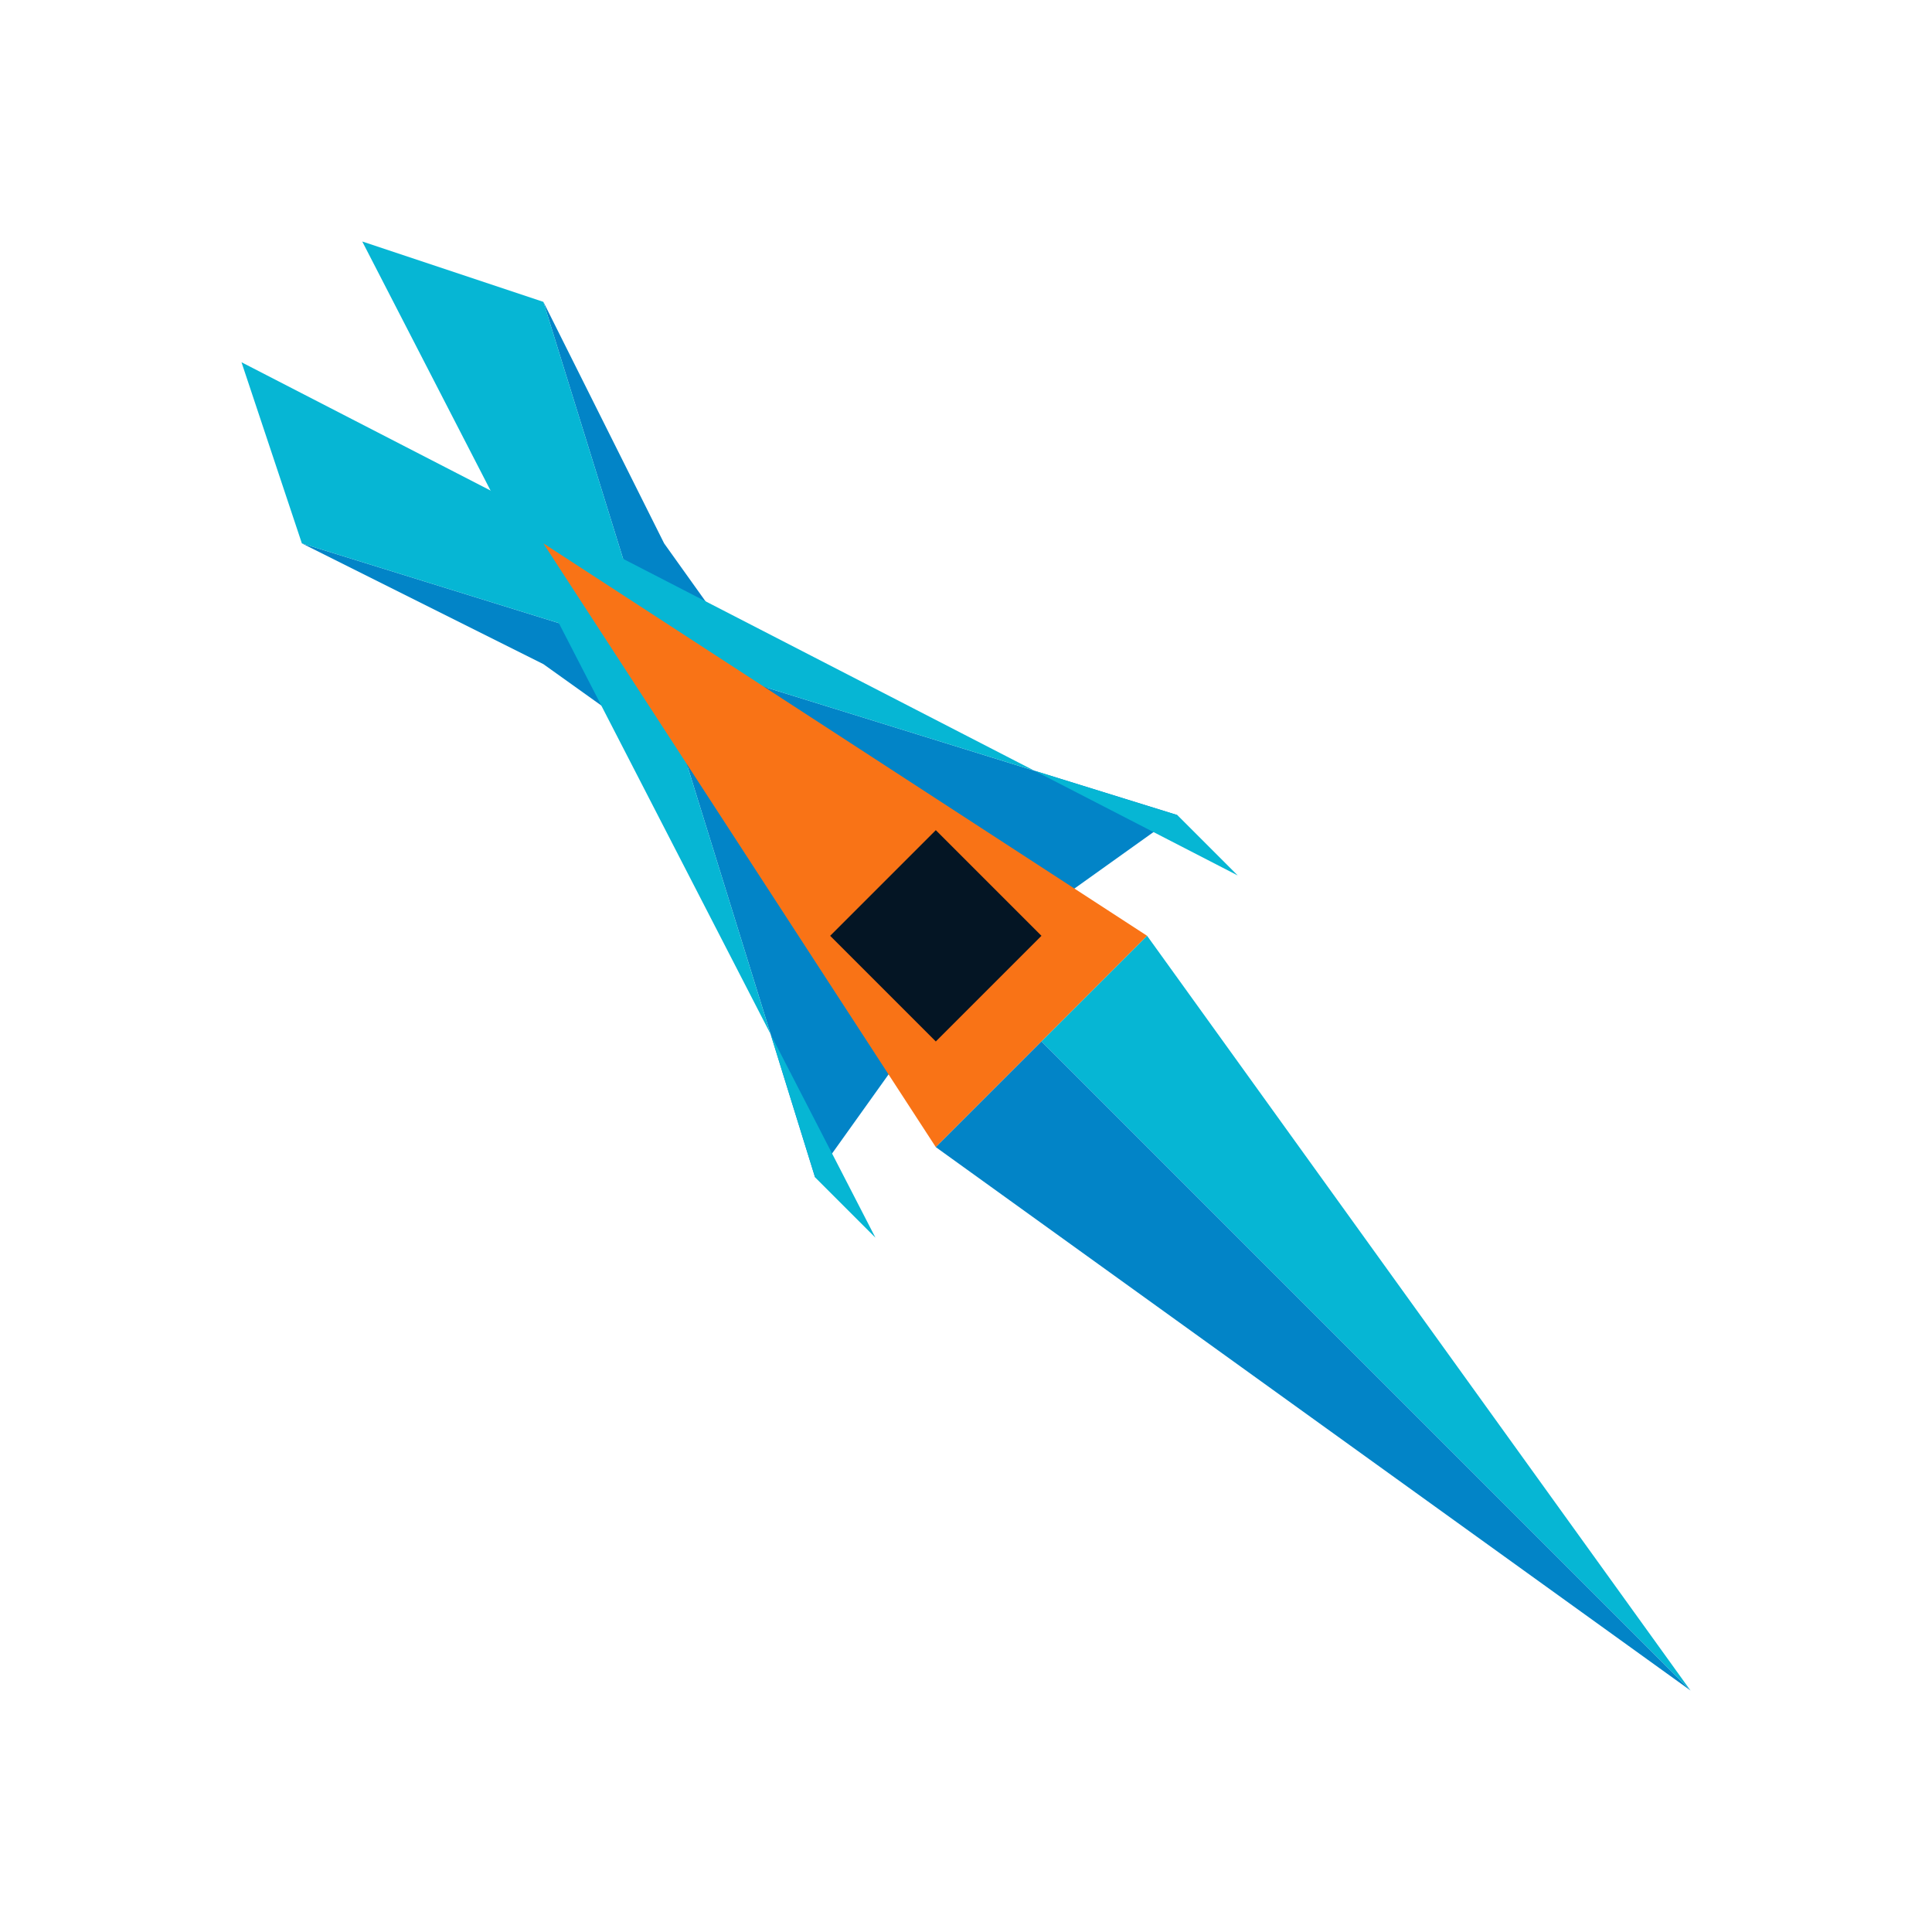
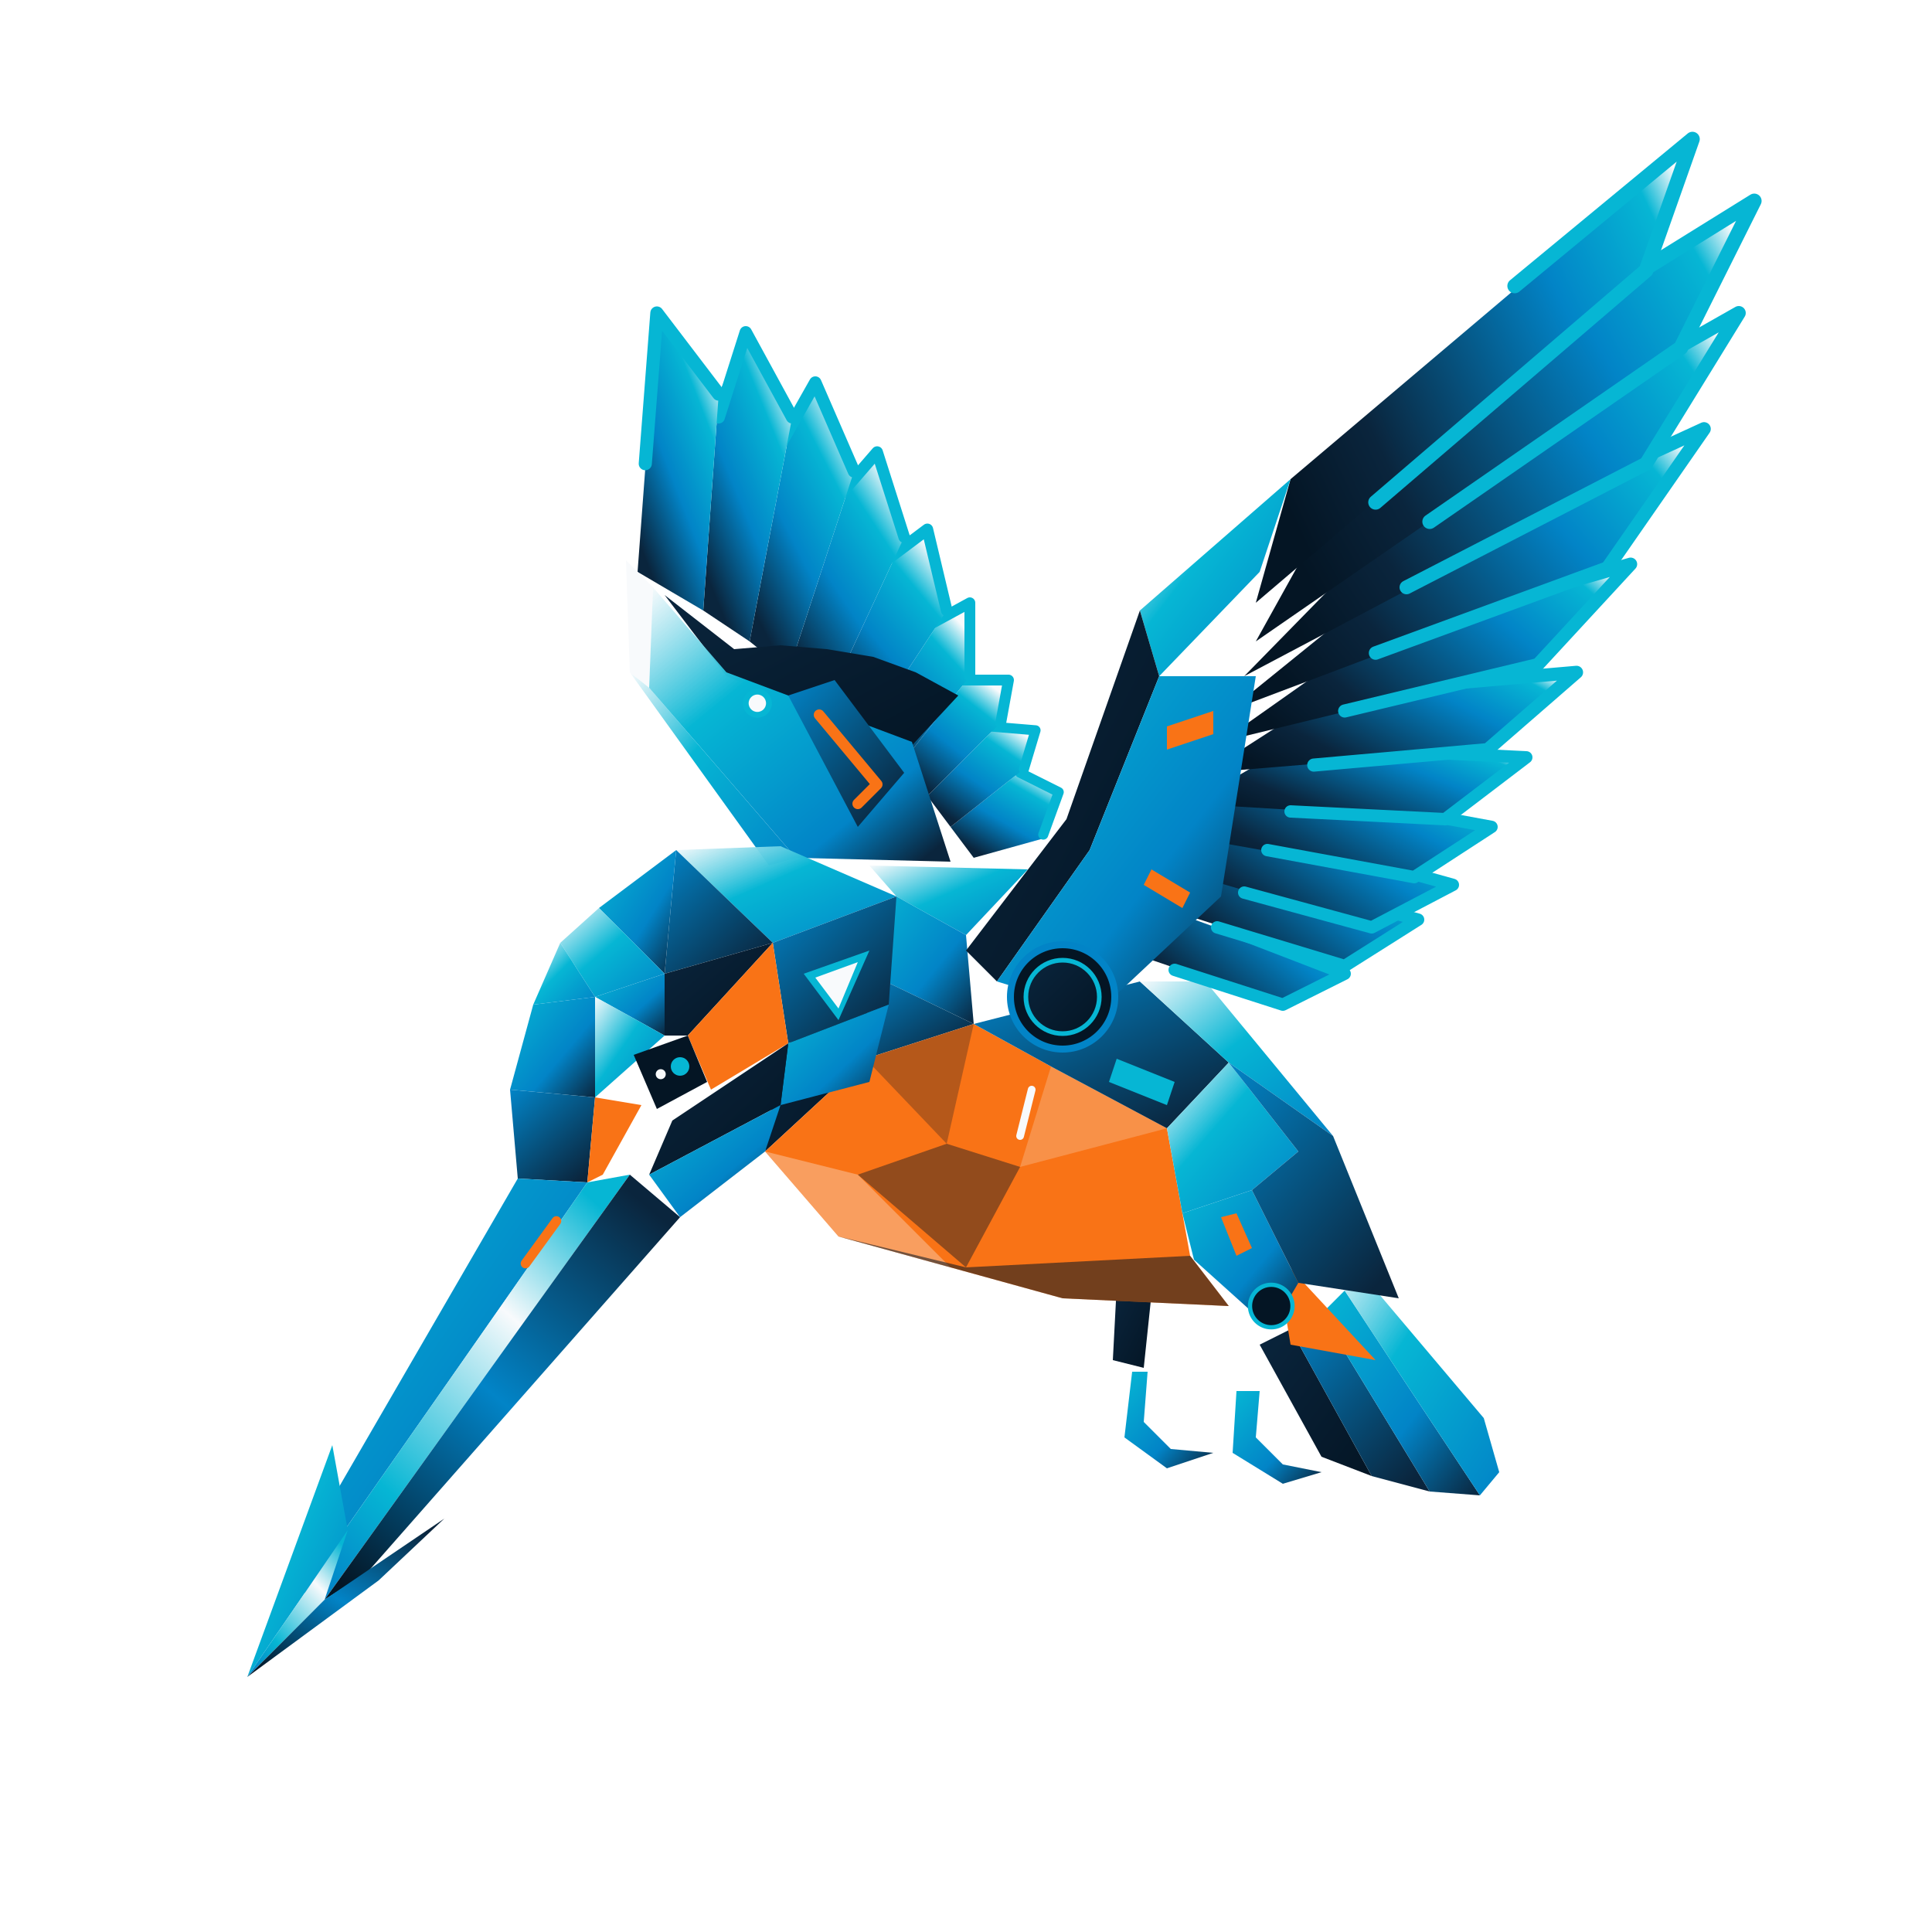
- <svg xmlns="http://www.w3.org/2000/svg" viewBox="0 0 128 128" fill="none">
+ <svg xmlns="http://www.w3.org/2000/svg" viewBox="0 0 500 500" fill="none">
+   <defs>
+     <filter id="cyanNeonGlow" x="-35%" y="-35%" width="170%" height="170%">
+       <feGaussianBlur stdDeviation="3.5" result="blur1" />
+       <feGaussianBlur stdDeviation="8" result="blur2" />
+       <feMerge>
+         <feMergeNode in="blur2" />
+         <feMergeNode in="blur1" />
+         <feMergeNode in="SourceGraphic" />
+       </feMerge>
+     </filter>
+     <filter id="cyanSoftGlow" x="-25%" y="-25%" width="150%" height="150%">
+       <feGaussianBlur stdDeviation="2.2" result="blur" />
+       <feMerge>
+         <feMergeNode in="blur" />
+         <feMergeNode in="SourceGraphic" />
+       </feMerge>
+     </filter>
+     <filter id="emberNeonGlow" x="-40%" y="-40%" width="180%" height="180%">
+       <feGaussianBlur stdDeviation="2.8" result="blur" />
+       <feMerge>
+         <feMergeNode in="blur" />
+         <feMergeNode in="SourceGraphic" />
+       </feMerge>
+     </filter>
+     <linearGradient id="polySpecWhiteCyan" x1="0" y1="0" x2="1" y2="1">
+       <stop offset="0%" stop-color="#F8FAFC" />
+       <stop offset="45%" stop-color="#06B6D4" />
+       <stop offset="100%" stop-color="#0284C7" />
+     </linearGradient>
+     <linearGradient id="polySpecCyan" x1="0" y1="0" x2="1" y2="1">
+       <stop offset="0%" stop-color="#F8FAFC" stop-opacity="0.9" />
+       <stop offset="40%" stop-color="#06B6D4" />
+       <stop offset="100%" stop-color="#0284C7" />
+     </linearGradient>
+     <linearGradient id="polyAzureBright" x1="0" y1="0" x2="1" y2="1">
+       <stop offset="0%" stop-color="#06B6D4" />
+       <stop offset="60%" stop-color="#0284C7" />
+       <stop offset="100%" stop-color="#0A253D" />
+     </linearGradient>
+     <linearGradient id="polyAzureMid" x1="0" y1="0" x2="0.8" y2="1">
+       <stop offset="0%" stop-color="#0284C7" />
+       <stop offset="100%" stop-color="#0A253D" />
+     </linearGradient>
+     <linearGradient id="polyAbyssalDark" x1="0" y1="0" x2="1" y2="1">
+       <stop offset="0%" stop-color="#0A253D" />
+       <stop offset="100%" stop-color="#041524" />
+     </linearGradient>
+     <linearGradient id="farWingArmorGrad" x1="0" y1="0" x2="0.9" y2="1">
+       <stop offset="0%" stop-color="#F8FAFC" stop-opacity="0.85" />
+       <stop offset="35%" stop-color="#06B6D4" />
+       <stop offset="80%" stop-color="#0284C7" />
+       <stop offset="100%" stop-color="#0A253D" />
+     </linearGradient>
+     <linearGradient id="wingFeatherNear" x1="0" y1="0.65" x2="1" y2="0.15">
+       <stop offset="0%" stop-color="#041524" />
+       <stop offset="22%" stop-color="#0A253D" />
+       <stop offset="68%" stop-color="#0284C7" />
+       <stop offset="92%" stop-color="#06B6D4" />
+       <stop offset="100%" stop-color="#F8FAFC" />
+     </linearGradient>
+     <linearGradient id="wingFeatherFar" x1="0.2" y1="0.9" x2="0.8" y2="0.05">
+       <stop offset="0%" stop-color="#0A253D" />
+       <stop offset="40%" stop-color="#0284C7" />
+       <stop offset="78%" stop-color="#06B6D4" />
+       <stop offset="100%" stop-color="#F8FAFC" />
+     </linearGradient>
+     <linearGradient id="beakShaftLight" x1="0.8" y1="0" x2="0.1" y2="1">
+       <stop offset="0%" stop-color="#06B6D4" />
+       <stop offset="30%" stop-color="#F8FAFC" />
+       <stop offset="75%" stop-color="#06B6D4" />
+       <stop offset="100%" stop-color="#0284C7" />
+     </linearGradient>
+     <linearGradient id="beakShaftShadow" x1="0.8" y1="0" x2="0.1" y2="1">
+       <stop offset="0%" stop-color="#0A253D" />
+       <stop offset="50%" stop-color="#0284C7" />
+       <stop offset="100%" stop-color="#041524" />
+     </linearGradient>
+   </defs>
  <g id="orix-kingfisher">
-     <polygon points="20,36 78,54 64,64 36,44" fill="#0284C7" />
-     <polygon points="36,20 54,78 64,64 44,36" fill="#0284C7" />
-     <polygon points="16,24 82,58 78,54 20,36" fill="#06B6D4" />
-     <polygon points="24,16 58,82 54,78 36,20" fill="#06B6D4" />
-     <polygon points="36,36 76,62 62,76" fill="#F97316" />
-     <polygon points="76,62 112,112 69,69" fill="#06B6D4" />
-     <polygon points="62,76 112,112 69,69" fill="#0284C7" />
-     <polygon points="62,55 69,62 62,69 55,62" fill="#041524" />
+     <g id="orix-wing-far">
+       <polygon points="246,214 265,199 274,205 270,217 252,222" fill="url(#wingFeatherFar)" />
+       <polyline points="264,200 274,205 270,216" stroke="#06B6D4" stroke-width="2.6" stroke-linecap="round" stroke-linejoin="round" />
+       <polygon points="240,206 259,187 268,189 265,199 246,214" fill="url(#wingFeatherFar)" />
+       <polyline points="256,188 268,189 265,199" stroke="#06B6D4" stroke-width="2.6" stroke-linecap="round" stroke-linejoin="round" />
+       <polygon points="233,198 251,175 261,176 259,187 240,206" fill="url(#wingFeatherFar)" />
+       <polyline points="248,176 261,176 259,187" stroke="#06B6D4" stroke-width="2.8" stroke-linecap="round" stroke-linejoin="round" />
+       <polygon points="224,190 245,158 251,156 251,175 233,198" fill="url(#wingFeatherFar)" />
+       <polyline points="240,162 251,156 251,175" stroke="#06B6D4" stroke-width="2.8" stroke-linecap="round" stroke-linejoin="round" />
+       <polygon points="214,182 234,139 240,137 245,158 224,190" fill="url(#wingFeatherFar)" />
+       <polyline points="228,146 240,137 245,158" stroke="#06B6D4" stroke-width="3" stroke-linecap="round" stroke-linejoin="round" />
+       <polygon points="204,174 221,122 227,117 234,139 214,182" fill="url(#wingFeatherFar)" />
+       <polyline points="214,132 227,117 234,139" stroke="#06B6D4" stroke-width="3" stroke-linecap="round" stroke-linejoin="round" />
+       <polygon points="194,166 205,108 211,99 221,122 204,174" fill="url(#wingFeatherFar)" />
+       <polyline points="198,122 211,99 221,122" stroke="#06B6D4" stroke-width="3.2" stroke-linecap="round" stroke-linejoin="round" />
+       <polygon points="182,158 186,102 193,86 205,108 194,166" fill="url(#wingFeatherFar)" />
+       <polyline points="186,108 193,86 205,108" stroke="#06B6D4" stroke-width="3.2" stroke-linecap="round" stroke-linejoin="round" />
+       <polygon points="165,148 170,81 186,102 182,158" fill="url(#wingFeatherFar)" />
+       <polyline points="167,120 170,81 186,102" stroke="#06B6D4" stroke-width="3.4" stroke-linecap="round" stroke-linejoin="round" />
+       <polygon points="172,154 190,168 202,167 214,168 226,170 237,174 248,180 235,194 188,175" fill="url(#polyAbyssalDark)" />
+       <polygon points="162,145 169,152 168,178 163,174" fill="#F8FAFC" />
+       <polygon points="163,174 168,178 206,222 199,224" fill="url(#polySpecCyan)" />
+       <polygon points="169,152 188,174 236,192 246,223 206,222 168,178" fill="url(#farWingArmorGrad)" />
+       <polygon points="204,180 216,176 234,200 222,214" fill="url(#polyAzureMid)" />
+       <circle cx="196" cy="182" r="3" fill="#F8FAFC" stroke="#06B6D4" stroke-width="1.5" />
+       <polyline points="212,185 227,203 222,208" stroke="#F97316" stroke-width="2.8" stroke-linecap="round" stroke-linejoin="round" />
+     </g>
+     <g id="orix-tail">
+       <polygon points="326,348 342,377 355,382 334,344" fill="url(#polyAbyssalDark)" />
+       <polygon points="334,344 355,382 370,386 342,340" fill="url(#polyAzureMid)" />
+       <polygon points="342,340 370,386 383,387 348,334" fill="url(#polyAzureBright)" />
+       <polygon points="348,334 383,387 388,381 384,367 346,322" fill="url(#polySpecCyan)" />
+       <polygon points="330,324 356,352 334,348" fill="#F97316" />
+     </g>
+     <g id="orix-talons">
+       <polygon points="289,333 298,335 296,354 288,352" fill="url(#polyAbyssalDark)" />
+       <polygon points="293,355 291,372 302,380 314,376 303,375 296,368 297,355" fill="url(#polyAzureBright)" />
+       <polygon points="306,314 324,308 336,332 329,344 309,326" fill="url(#polyAzureBright)" />
+       <polygon points="316,315 320,314 324,323 320,325" fill="#F97316" />
+       <circle cx="329" cy="338" r="5.5" fill="#041524" stroke="#06B6D4" stroke-width="1.1" />
+       <polygon points="320,360 319,376 332,384 342,381 332,379 325,372 326,360" fill="url(#polyAzureBright)" />
+     </g>
+     <g id="orix-torso">
+       <polygon points="225,224 266,225 250,242 232,232" fill="url(#polySpecWhiteCyan)" />
+       <polygon points="232,232 250,242 252,265 225,252" fill="url(#polyAzureBright)" />
+       <polygon points="225,252 252,265 224,274" fill="url(#polyAzureMid)" />
+       <polygon points="202,272 225,252 224,274 198,298" fill="url(#polyAbyssalDark)" />
+       <polygon points="224,274 252,265 272,276 302,292 308,325 318,338 275,336 246,328 217,320 198,298" fill="#F97316" />
+       <polygon points="224,274 252,265 245,296" fill="#041524" fill-opacity="0.28" />
+       <polygon points="198,298 222,304 246,328 217,320" fill="#F8FAFC" fill-opacity="0.32" />
+       <polygon points="272,276 302,292 264,302" fill="#F8FAFC" fill-opacity="0.22" />
+       <polygon points="245,296 264,302 250,328 222,304" fill="#041524" fill-opacity="0.42" />
+       <polygon points="217,320 250,328 308,325 318,338 275,336 246,328" fill="#041524" fill-opacity="0.55" />
+       <line x1="267" y1="282" x2="264" y2="294" stroke="#F8FAFC" stroke-width="2" stroke-linecap="round" />
+       <polygon points="252,265 295,254 318,275 302,292 272,276" fill="url(#polyAzureMid)" />
+       <polygon points="289,274 304,280 302,286 287,280" fill="#06B6D4" />
+       <polygon points="295,254 312,254 345,294 318,275" fill="url(#polySpecWhiteCyan)" />
+       <polygon points="302,292 318,275 336,298 324,308 306,314" fill="url(#polySpecCyan)" />
+       <polygon points="318,275 345,294 362,336 336,332 324,308 336,298" fill="url(#polyAzureMid)" />
+     </g>
+     <g id="orix-head">
+       <polygon points="175,220 202,219 232,232 200,244" fill="url(#polySpecCyan)" />
+       <polygon points="175,220 200,244 172,252" fill="url(#polyAzureMid)" />
+       <polygon points="155,235 175,220 172,252" fill="url(#polyAzureBright)" />
+       <polygon points="155,235 172,252 154,258 145,244" fill="url(#polySpecWhiteCyan)" />
+       <polygon points="145,244 154,258 138,260" fill="url(#polySpecWhiteCyan)" />
+       <polygon points="154,258 172,252 172,268" fill="url(#polyAzureBright)" />
+       <polygon points="154,258 172,268 154,284" fill="url(#polySpecWhiteCyan)" />
+       <polygon points="138,260 154,258 154,284 132,282" fill="url(#polyAzureBright)" />
+       <polygon points="132,282 154,284 152,306 134,305" fill="url(#polyAzureMid)" />
+       <polygon points="172,252 200,244 178,268 172,268" fill="url(#polyAbyssalDark)" />
+       <polygon points="200,244 232,232 230,260 204,270" fill="url(#polyAzureMid)" />
+       <polygon points="208,252 225,246 217,264" fill="#06B6D4" />
+       <polygon points="211,253 222,249 217,261" fill="#F8FAFC" />
+       <polygon points="178,268 200,244 204,270 184,282" fill="#F97316" />
+       <polygon points="154,284 166,286 156,304 152,306" fill="#F97316" />
+       <polygon points="164,273 178,268 183,280 170,287" fill="#041524" />
+       <circle cx="176" cy="276" r="2.4" fill="#06B6D4" />
+       <circle cx="171" cy="278" r="1.3" fill="#F8FAFC" />
+       <polygon points="204,270 230,260 225,280 202,286" fill="url(#polyAzureBright)" />
+       <polygon points="174,290 204,270 202,286 168,304" fill="url(#polyAbyssalDark)" />
+       <polygon points="168,304 202,286 198,298 176,315" fill="url(#polyAzureBright)" />
+       <polygon points="134,305 152,306 78,412 83,393" fill="url(#polyAzureBright)" />
+       <polygon points="152,306 163,304 84,414 78,412" fill="url(#beakShaftLight)" />
+       <polygon points="163,304 176,315 95,407 84,414" fill="url(#beakShaftShadow)" />
+       <line x1="144" y1="316" x2="136" y2="327" stroke="#F97316" stroke-width="2.5" stroke-linecap="round" />
+       <polygon points="86,374 90,396 64,434" fill="url(#polySpecCyan)" />
+       <polygon points="90,396 84,414 64,434" fill="url(#beakShaftLight)" />
+       <polygon points="84,414 115,393 98,409 64,434" fill="url(#beakShaftShadow)" />
+     </g>
+     <g id="orix-wing-near">
+       <polygon points="285,244 332,260 348,252 298,234" fill="url(#wingFeatherNear)" />
+       <polyline points="304,251 332,260 348,252 322,242" stroke="#06B6D4" stroke-width="3.2" stroke-linecap="round" stroke-linejoin="round" />
+       <polygon points="295,233 348,250 367,238 310,223" fill="url(#wingFeatherNear)" />
+       <polyline points="315,240 348,250 367,238 334,229" stroke="#06B6D4" stroke-width="3.2" stroke-linecap="round" stroke-linejoin="round" />
+       <polygon points="300,224 355,240 376,229 316,214" fill="url(#wingFeatherNear)" />
+       <polyline points="322,231 355,240 376,229 340,219" stroke="#06B6D4" stroke-width="3.2" stroke-linecap="round" stroke-linejoin="round" />
+       <polygon points="304,216 366,227 386,214 324,204" fill="url(#wingFeatherNear)" />
+       <polyline points="328,220 366,227 386,214 348,207" stroke="#06B6D4" stroke-width="3.2" stroke-linecap="round" stroke-linejoin="round" />
+       <polygon points="308,208 374,212 395,196 332,194" fill="url(#wingFeatherNear)" />
+       <polyline points="334,210 374,212 395,196 354,194" stroke="#06B6D4" stroke-width="3.2" stroke-linecap="round" stroke-linejoin="round" />
+       <polygon points="312,200 385,194 408,174 340,182" fill="url(#wingFeatherNear)" />
+       <polyline points="340,198 385,194 408,174 362,178" stroke="#06B6D4" stroke-width="3.4" stroke-linecap="round" stroke-linejoin="round" />
+       <polygon points="316,192 398,172 422,146 350,168" fill="url(#wingFeatherNear)" />
+       <polyline points="348,184 398,172 422,146 370,161" stroke="#06B6D4" stroke-width="3.4" stroke-linecap="round" stroke-linejoin="round" />
+       <polygon points="318,184 416,147 441,111 360,150" fill="url(#wingFeatherNear)" />
+       <polyline points="356,169 416,147 441,111 380,139" stroke="#06B6D4" stroke-width="3.5" stroke-linecap="round" stroke-linejoin="round" />
+       <polygon points="322,175 426,120 450,81 368,128" fill="url(#wingFeatherNear)" />
+       <polyline points="364,152 426,120 450,81 390,115" stroke="#06B6D4" stroke-width="3.6" stroke-linecap="round" stroke-linejoin="round" />
+       <polygon points="325,166 435,90 454,52 355,112" fill="url(#wingFeatherNear)" />
+       <polyline points="370,135 435,90 454,52 396,88" stroke="#06B6D4" stroke-width="3.8" stroke-linecap="round" stroke-linejoin="round" />
+       <polygon points="334,124 438,36 426,70 325,156" fill="url(#wingFeatherNear)" />
+       <polyline points="392,74 438,36 426,70 356,130" stroke="#06B6D4" stroke-width="3.8" stroke-linecap="round" stroke-linejoin="round" />
+       <polygon points="295,158 334,124 326,148 300,175" fill="url(#polySpecCyan)" />
+       <polygon points="250,246 276,212 295,158 300,175 282,220 258,254" fill="url(#polyAbyssalDark)" />
+       <polygon points="282,220 300,175 325,175 316,232 284,262 258,254" fill="url(#polyAzureBright)" />
+       <polygon points="302,188 314,184 314,190 302,194" fill="#F97316" />
+       <polygon points="298,225 308,231 306,235 296,229" fill="#F97316" />
+       <circle cx="275" cy="258" r="13.5" fill="#041524" stroke="#0284C7" stroke-width="1.8" />
+       <circle cx="275" cy="258" r="9.5" fill="url(#polyAbyssalDark)" stroke="#06B6D4" stroke-width="1.2" />
+     </g>
  </g>
</svg>
